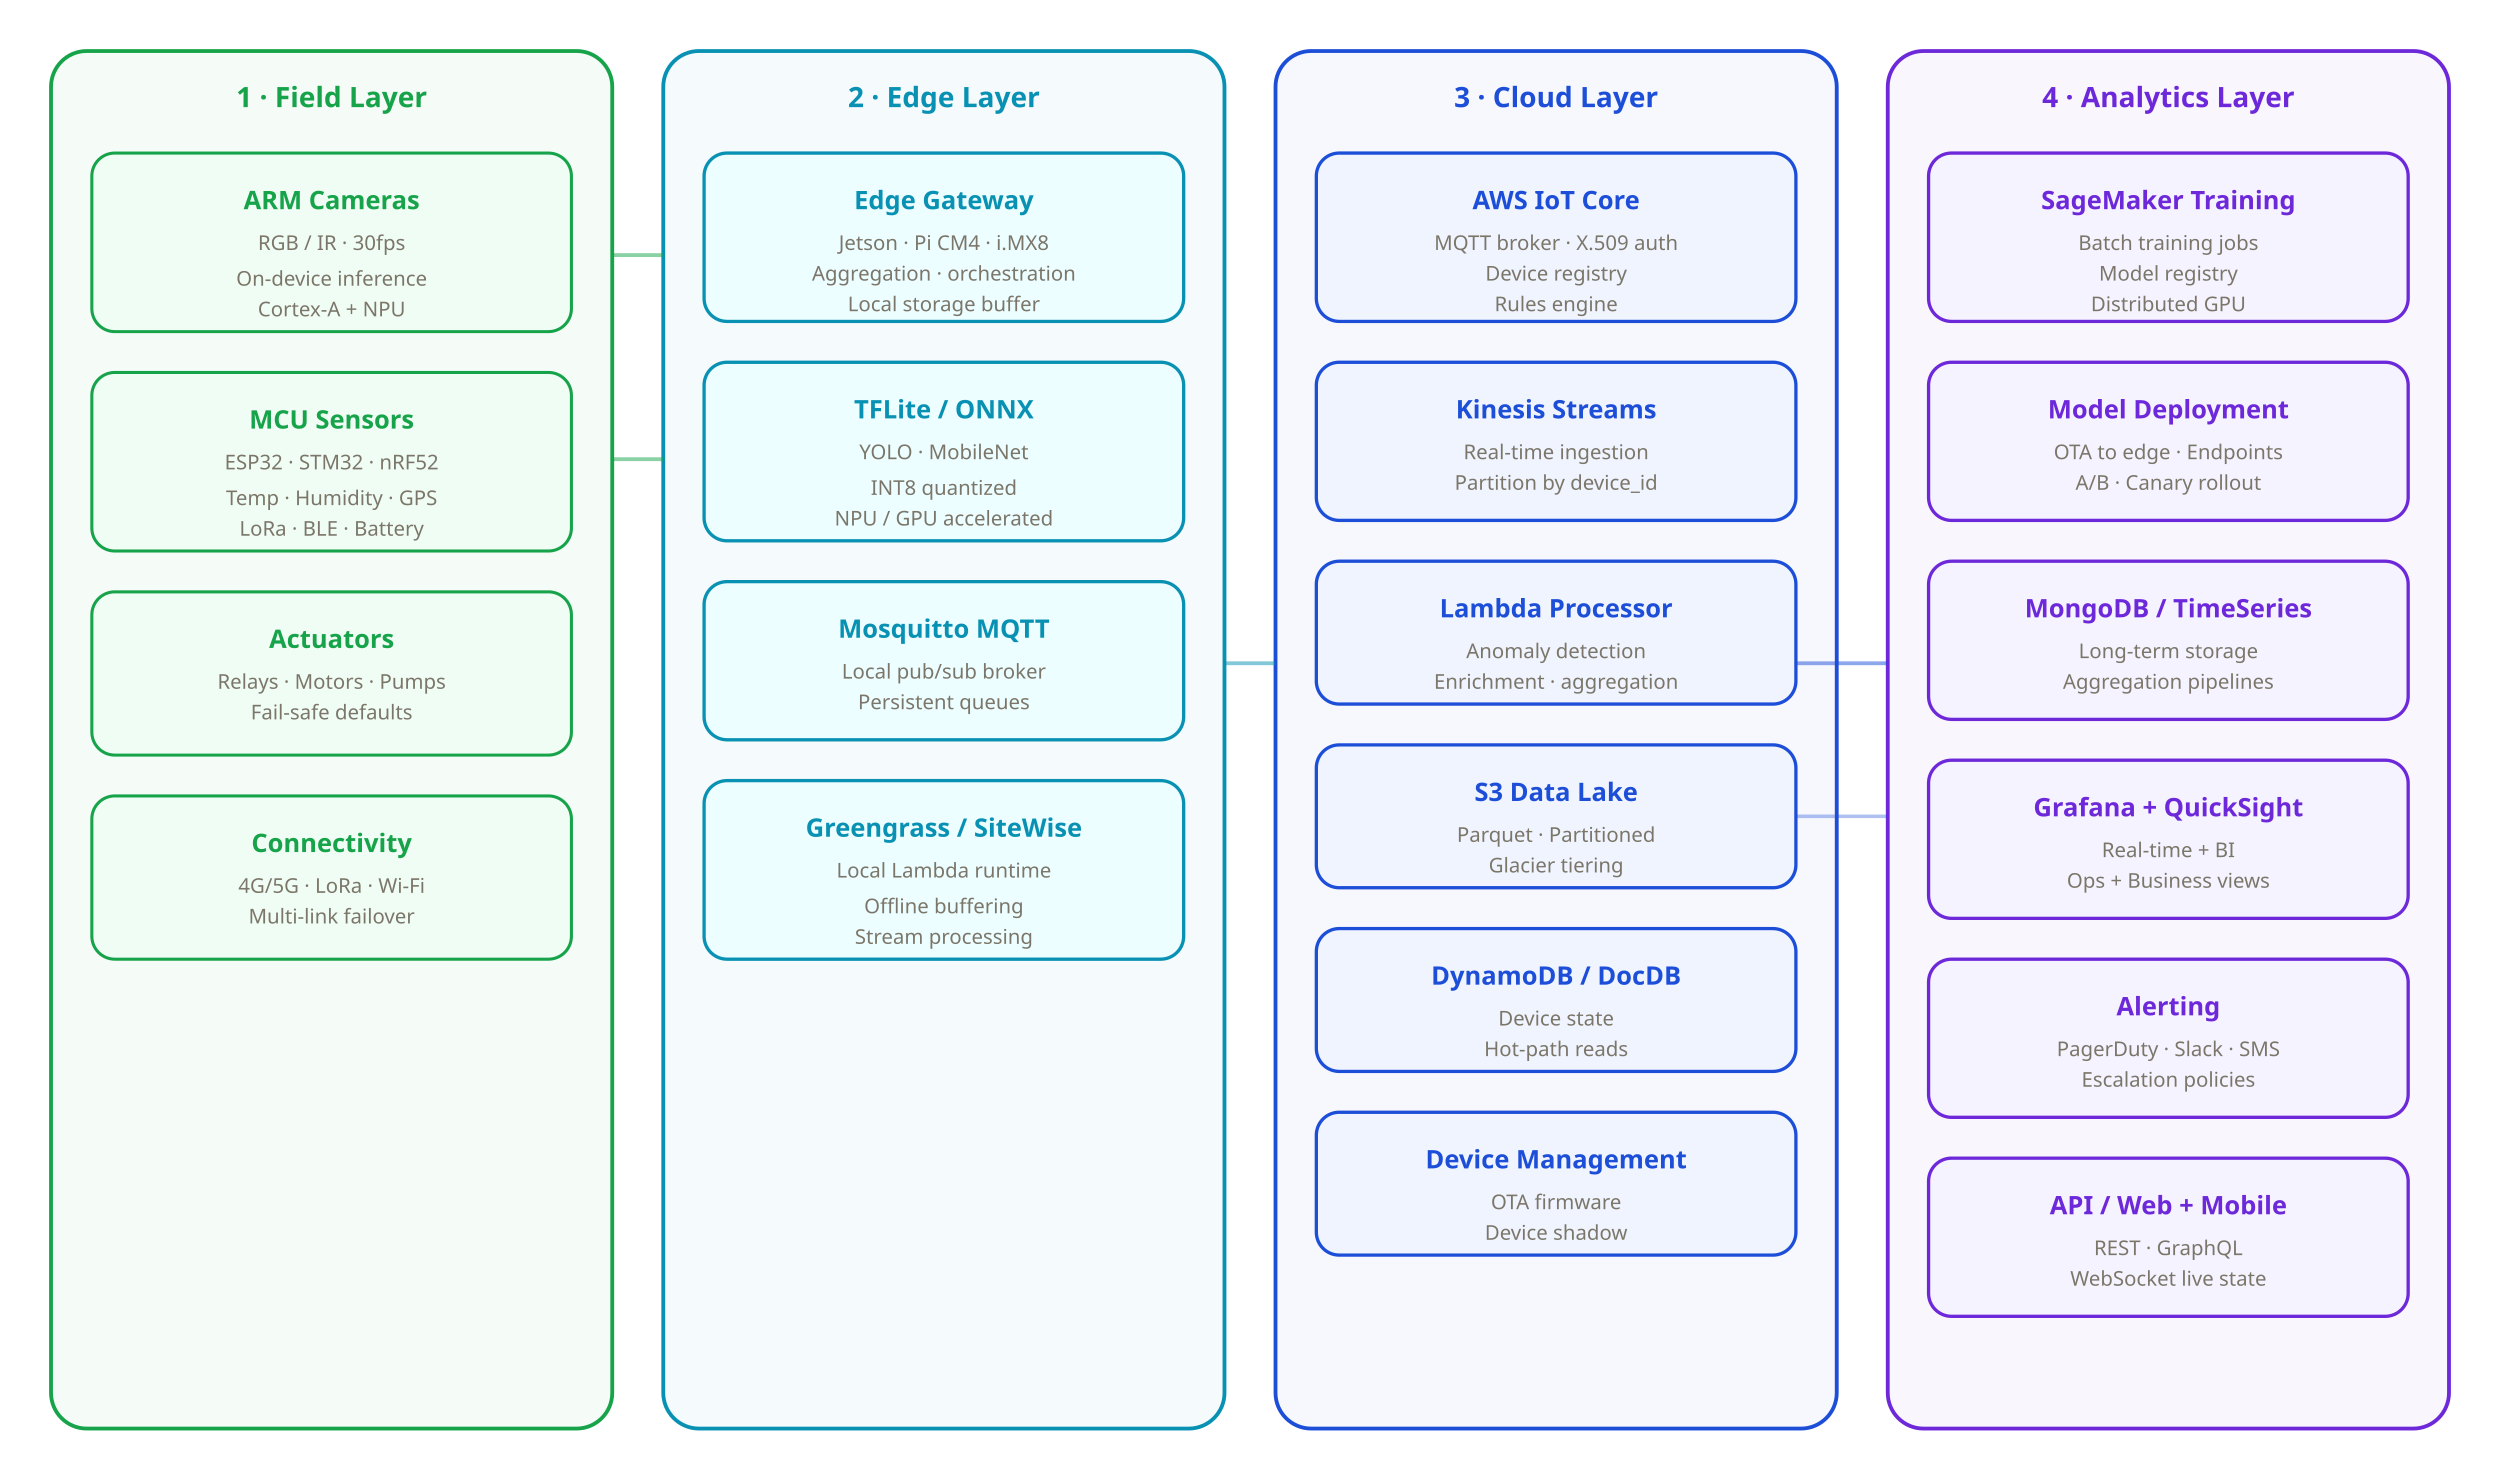
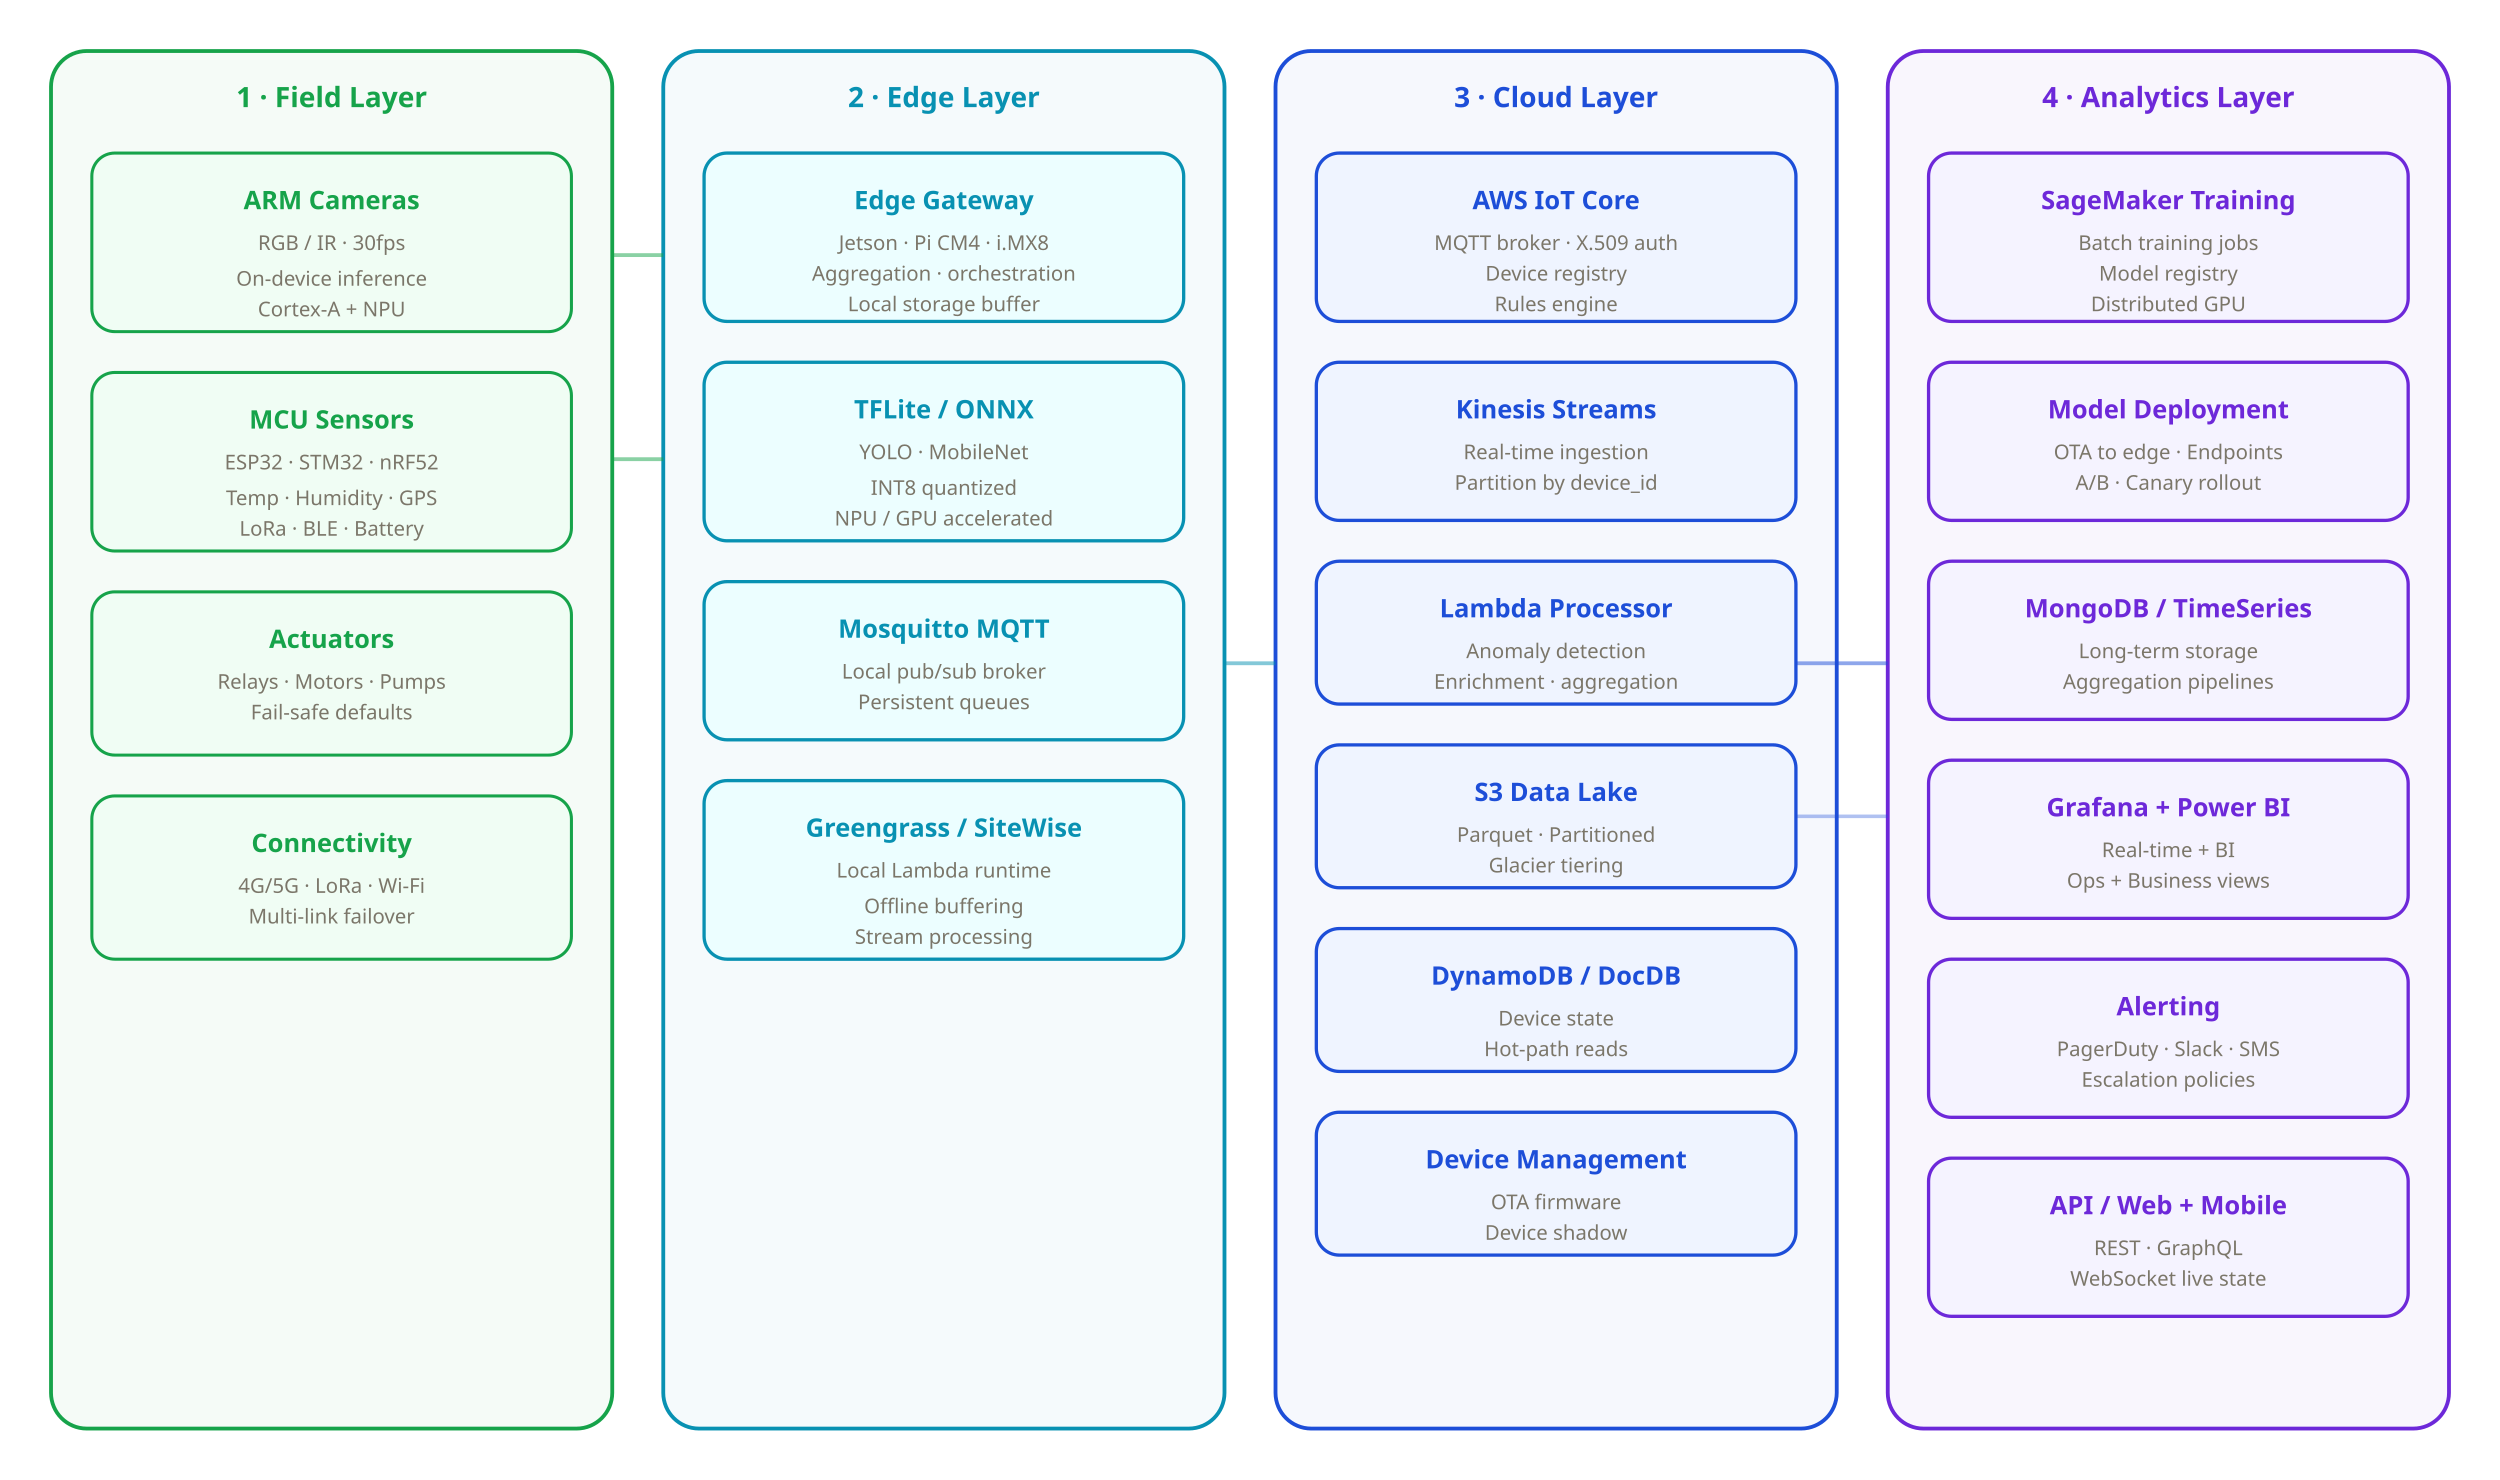
<svg xmlns="http://www.w3.org/2000/svg" class="bp-svg" viewBox="0 0 980 580" font-family="DM Sans,sans-serif" font-size="11">
  <rect x="20" y="20" width="220" height="540" rx="14" fill="rgba(22,163,74,.04)" stroke="#16a34a" stroke-width="1.5" />
  <text x="130" y="42" text-anchor="middle" font-size="11" font-weight="700" fill="#16a34a">1 · Field Layer</text>
  <g class="an" data-tip="ARM Cameras — Edge vision devices (Cortex-A + NPU) capturing RGB / IR video at 30fps. ONNX or TFLite model runs on-device for real-time inference.">
    <rect x="36" y="60" width="188" height="70" rx="9" fill="#f0fdf4" stroke="#16a34a" stroke-width="1.2" />
    <text x="130" y="82" text-anchor="middle" font-size="10" font-weight="700" fill="#16a34a">ARM Cameras</text>
    <text x="130" y="98" text-anchor="middle" font-size="8" fill="#7b7669">RGB / IR · 30fps</text>
    <text x="130" y="112" text-anchor="middle" font-size="8" fill="#7b7669">On-device inference</text>
    <text x="130" y="124" text-anchor="middle" font-size="8" fill="#7b7669">Cortex-A + NPU</text>
  </g>
  <g class="an" data-tip="MCU Sensors — Low-power microcontrollers (ESP32, STM32, nRF52) sampling temp, humidity, soil moisture, motion, GPS. Battery-powered with LoRa/BLE uplink.">
    <rect x="36" y="146" width="188" height="70" rx="9" fill="#f0fdf4" stroke="#16a34a" stroke-width="1.2" />
    <text x="130" y="168" text-anchor="middle" font-size="10" font-weight="700" fill="#16a34a">MCU Sensors</text>
    <text x="130" y="184" text-anchor="middle" font-size="8" fill="#7b7669">ESP32 · STM32 · nRF52</text>
    <text x="130" y="198" text-anchor="middle" font-size="8" fill="#7b7669">Temp · Humidity · GPS</text>
    <text x="130" y="210" text-anchor="middle" font-size="8" fill="#7b7669">LoRa · BLE · Battery</text>
  </g>
  <g class="an" data-tip="Actuators — Relays, motors, pumps, valves controlled by edge decisions. Closed-loop with sensor feedback; fail-safe defaults on network loss.">
    <rect x="36" y="232" width="188" height="64" rx="9" fill="#f0fdf4" stroke="#16a34a" stroke-width="1.2" />
    <text x="130" y="254" text-anchor="middle" font-size="10" font-weight="700" fill="#16a34a">Actuators</text>
    <text x="130" y="270" text-anchor="middle" font-size="8" fill="#7b7669">Relays · Motors · Pumps</text>
    <text x="130" y="282" text-anchor="middle" font-size="8" fill="#7b7669">Fail-safe defaults</text>
  </g>
  <g class="an" data-tip="Connectivity — 4G/5G for bandwidth, LoRa for long-range low-power, Wi-Fi for indoor. Automatic failover between links.">
    <rect x="36" y="312" width="188" height="64" rx="9" fill="#f0fdf4" stroke="#16a34a" stroke-width="1.2" />
    <text x="130" y="334" text-anchor="middle" font-size="10" font-weight="700" fill="#16a34a">Connectivity</text>
    <text x="130" y="350" text-anchor="middle" font-size="8" fill="#7b7669">4G/5G · LoRa · Wi-Fi</text>
    <text x="130" y="362" text-anchor="middle" font-size="8" fill="#7b7669">Multi-link failover</text>
  </g>
  <rect x="260" y="20" width="220" height="540" rx="14" fill="rgba(8,145,178,.04)" stroke="#0891b2" stroke-width="1.5" />
  <text x="370" y="42" text-anchor="middle" font-size="11" font-weight="700" fill="#0891b2">2 · Edge Layer</text>
  <g class="an" data-tip="Edge Gateway — Industrial gateway (Jetson, Pi CM4, i.MX8) aggregating MCU sensor and camera data. Runs local inference and orchestration.">
    <rect x="276" y="60" width="188" height="66" rx="9" fill="#ecfeff" stroke="#0891b2" stroke-width="1.3" />
    <text x="370" y="82" text-anchor="middle" font-size="10" font-weight="700" fill="#0891b2">Edge Gateway</text>
    <text x="370" y="98" text-anchor="middle" font-size="8" fill="#7b7669">Jetson · Pi CM4 · i.MX8</text>
    <text x="370" y="110" text-anchor="middle" font-size="8" fill="#7b7669">Aggregation · orchestration</text>
    <text x="370" y="122" text-anchor="middle" font-size="8" fill="#7b7669">Local storage buffer</text>
  </g>
  <g class="an" data-tip="TFLite / ONNX Runtime — Quantized YOLO / MobileNet models running on NPU or GPU. INT8 quantization reduces model size ~4x. Sub-100ms inference.">
    <rect x="276" y="142" width="188" height="70" rx="9" fill="#ecfeff" stroke="#0891b2" stroke-width="1.3" />
    <text x="370" y="164" text-anchor="middle" font-size="10" font-weight="700" fill="#0891b2">TFLite / ONNX</text>
    <text x="370" y="180" text-anchor="middle" font-size="8" fill="#7b7669">YOLO · MobileNet</text>
    <text x="370" y="194" text-anchor="middle" font-size="8" fill="#7b7669">INT8 quantized</text>
    <text x="370" y="206" text-anchor="middle" font-size="8" fill="#7b7669">NPU / GPU accelerated</text>
  </g>
  <g class="an" data-tip="Mosquitto MQTT Broker — Local MQTT broker on the gateway. Enables pub/sub between MCUs, cameras, and cloud. Persistent queues survive intermittent connectivity.">
    <rect x="276" y="228" width="188" height="62" rx="9" fill="#ecfeff" stroke="#0891b2" stroke-width="1.3" />
    <text x="370" y="250" text-anchor="middle" font-size="10" font-weight="700" fill="#0891b2">Mosquitto MQTT</text>
    <text x="370" y="266" text-anchor="middle" font-size="8" fill="#7b7669">Local pub/sub broker</text>
    <text x="370" y="278" text-anchor="middle" font-size="8" fill="#7b7669">Persistent queues</text>
  </g>
  <g class="an" data-tip="Greengrass / IoT SiteWise Edge — Local runtime for Lambda functions and stream processing at the edge. Data buffered offline.">
    <rect x="276" y="306" width="188" height="70" rx="9" fill="#ecfeff" stroke="#0891b2" stroke-width="1.3" />
    <text x="370" y="328" text-anchor="middle" font-size="10" font-weight="700" fill="#0891b2">Greengrass / SiteWise</text>
    <text x="370" y="344" text-anchor="middle" font-size="8" fill="#7b7669">Local Lambda runtime</text>
    <text x="370" y="358" text-anchor="middle" font-size="8" fill="#7b7669">Offline buffering</text>
    <text x="370" y="370" text-anchor="middle" font-size="8" fill="#7b7669">Stream processing</text>
  </g>
  <rect x="500" y="20" width="220" height="540" rx="14" fill="rgba(29,78,216,.04)" stroke="#1d4ed8" stroke-width="1.5" />
  <text x="610" y="42" text-anchor="middle" font-size="11" font-weight="700" fill="#1d4ed8">3 · Cloud Layer</text>
  <g class="an" data-tip="AWS IoT Core — Managed MQTT broker. Device registry, X.509 cert-based authentication, and rules engine to route telemetry to Kinesis, DynamoDB, or Lambda.">
    <rect x="516" y="60" width="188" height="66" rx="9" fill="#eff4ff" stroke="#1d4ed8" stroke-width="1.3" />
    <text x="610" y="82" text-anchor="middle" font-size="10" font-weight="700" fill="#1d4ed8">AWS IoT Core</text>
    <text x="610" y="98" text-anchor="middle" font-size="8" fill="#7b7669">MQTT broker · X.509 auth</text>
    <text x="610" y="110" text-anchor="middle" font-size="8" fill="#7b7669">Device registry</text>
    <text x="610" y="122" text-anchor="middle" font-size="8" fill="#7b7669">Rules engine</text>
  </g>
  <g class="an" data-tip="Kinesis Data Streams — Real-time ingestion of telemetry. Partition by device_id. 7-day retention. Consumers: Lambda, Firehose, custom KCL apps.">
    <rect x="516" y="142" width="188" height="62" rx="9" fill="#eff4ff" stroke="#1d4ed8" stroke-width="1.3" />
    <text x="610" y="164" text-anchor="middle" font-size="10" font-weight="700" fill="#1d4ed8">Kinesis Streams</text>
    <text x="610" y="180" text-anchor="middle" font-size="8" fill="#7b7669">Real-time ingestion</text>
    <text x="610" y="192" text-anchor="middle" font-size="8" fill="#7b7669">Partition by device_id</text>
  </g>
  <g class="an" data-tip="Lambda Stream Processor — Consumes Kinesis stream. Runs anomaly detection, aggregations, and enrichments. Writes to DynamoDB and S3.">
    <rect x="516" y="220" width="188" height="56" rx="9" fill="#eff4ff" stroke="#1d4ed8" stroke-width="1.3" />
    <text x="610" y="242" text-anchor="middle" font-size="10" font-weight="700" fill="#1d4ed8">Lambda Processor</text>
    <text x="610" y="258" text-anchor="middle" font-size="8" fill="#7b7669">Anomaly detection</text>
    <text x="610" y="270" text-anchor="middle" font-size="8" fill="#7b7669">Enrichment · aggregation</text>
  </g>
  <g class="an" data-tip="S3 Data Lake — Raw telemetry and image payloads partitioned by year/month/day/device. Parquet format for analytics. Lifecycle to Glacier after 90 days.">
    <rect x="516" y="292" width="188" height="56" rx="9" fill="#eff4ff" stroke="#1d4ed8" stroke-width="1.3" />
    <text x="610" y="314" text-anchor="middle" font-size="10" font-weight="700" fill="#1d4ed8">S3 Data Lake</text>
    <text x="610" y="330" text-anchor="middle" font-size="8" fill="#7b7669">Parquet · Partitioned</text>
    <text x="610" y="342" text-anchor="middle" font-size="8" fill="#7b7669">Glacier tiering</text>
  </g>
  <g class="an" data-tip="DynamoDB / DocumentDB — Device state and time-series metadata. Hot path for dashboards. DynamoDB for low-latency lookups.">
    <rect x="516" y="364" width="188" height="56" rx="9" fill="#eff4ff" stroke="#1d4ed8" stroke-width="1.3" />
    <text x="610" y="386" text-anchor="middle" font-size="10" font-weight="700" fill="#1d4ed8">DynamoDB / DocDB</text>
    <text x="610" y="402" text-anchor="middle" font-size="8" fill="#7b7669">Device state</text>
    <text x="610" y="414" text-anchor="middle" font-size="8" fill="#7b7669">Hot-path reads</text>
  </g>
  <g class="an" data-tip="IoT Device Management — OTA firmware updates with staged rollout (canary → 10% → 100%). Jobs API to orchestrate fleet operations.">
    <rect x="516" y="436" width="188" height="56" rx="9" fill="#eff4ff" stroke="#1d4ed8" stroke-width="1.3" />
    <text x="610" y="458" text-anchor="middle" font-size="10" font-weight="700" fill="#1d4ed8">Device Management</text>
    <text x="610" y="474" text-anchor="middle" font-size="8" fill="#7b7669">OTA firmware</text>
    <text x="610" y="486" text-anchor="middle" font-size="8" fill="#7b7669">Device shadow</text>
  </g>
  <rect x="740" y="20" width="220" height="540" rx="14" fill="rgba(109,40,217,.04)" stroke="#6d28d9" stroke-width="1.5" />
  <text x="850" y="42" text-anchor="middle" font-size="11" font-weight="700" fill="#6d28d9">4 · Analytics Layer</text>
  <g class="an" data-tip="SageMaker Training — Batch training on aggregated S3 data. Distributed training on ml.p4d instances for large models. Model registry tracks versions.">
    <rect x="756" y="60" width="188" height="66" rx="9" fill="#f5f3ff" stroke="#6d28d9" stroke-width="1.3" />
    <text x="850" y="82" text-anchor="middle" font-size="10" font-weight="700" fill="#6d28d9">SageMaker Training</text>
    <text x="850" y="98" text-anchor="middle" font-size="8" fill="#7b7669">Batch training jobs</text>
    <text x="850" y="110" text-anchor="middle" font-size="8" fill="#7b7669">Model registry</text>
    <text x="850" y="122" text-anchor="middle" font-size="8" fill="#7b7669">Distributed GPU</text>
  </g>
  <g class="an" data-tip="Model Deployment — New models deployed to edge via IoT Jobs (OTA) and cloud endpoints simultaneously. A/B testing via SageMaker multi-model endpoints.">
    <rect x="756" y="142" width="188" height="62" rx="9" fill="#f5f3ff" stroke="#6d28d9" stroke-width="1.3" />
    <text x="850" y="164" text-anchor="middle" font-size="10" font-weight="700" fill="#6d28d9">Model Deployment</text>
    <text x="850" y="180" text-anchor="middle" font-size="8" fill="#7b7669">OTA to edge · Endpoints</text>
    <text x="850" y="192" text-anchor="middle" font-size="8" fill="#7b7669">A/B · Canary rollout</text>
  </g>
  <g class="an" data-tip="MongoDB / Time-Series DB — Long-term storage of processed telemetry and event histories. Time-series collections for efficient range queries.">
    <rect x="756" y="220" width="188" height="62" rx="9" fill="#f5f3ff" stroke="#6d28d9" stroke-width="1.3" />
    <text x="850" y="242" text-anchor="middle" font-size="10" font-weight="700" fill="#6d28d9">MongoDB / TimeSeries</text>
    <text x="850" y="258" text-anchor="middle" font-size="8" fill="#7b7669">Long-term storage</text>
    <text x="850" y="270" text-anchor="middle" font-size="8" fill="#7b7669">Aggregation pipelines</text>
  </g>
-   <g class="an" data-tip="Grafana + QuickSight — Real-time dashboards for operations and BI dashboards for business (daily/weekly trends, SLA reports).">
+   <g class="an" data-tip="Grafana + Power BI — Real-time dashboards for operations and BI dashboards for business (daily/weekly trends, SLA reports).">
    <rect x="756" y="298" width="188" height="62" rx="9" fill="#f5f3ff" stroke="#6d28d9" stroke-width="1.3" />
-     <text x="850" y="320" text-anchor="middle" font-size="10" font-weight="700" fill="#6d28d9">Grafana + QuickSight</text>
+     <text x="850" y="320" text-anchor="middle" font-size="10" font-weight="700" fill="#6d28d9">Grafana + Power BI</text>
    <text x="850" y="336" text-anchor="middle" font-size="8" fill="#7b7669">Real-time + BI</text>
    <text x="850" y="348" text-anchor="middle" font-size="8" fill="#7b7669">Ops + Business views</text>
  </g>
  <g class="an" data-tip="Alerting — Alarms on anomalies, device offline, model drift. PagerDuty / Slack / SMS notifications. Escalation policies for on-call rotations.">
    <rect x="756" y="376" width="188" height="62" rx="9" fill="#f5f3ff" stroke="#6d28d9" stroke-width="1.3" />
    <text x="850" y="398" text-anchor="middle" font-size="10" font-weight="700" fill="#6d28d9">Alerting</text>
    <text x="850" y="414" text-anchor="middle" font-size="8" fill="#7b7669">PagerDuty · Slack · SMS</text>
    <text x="850" y="426" text-anchor="middle" font-size="8" fill="#7b7669">Escalation policies</text>
  </g>
  <g class="an" data-tip="API / Apps — External REST/GraphQL API consumed by web dashboards and mobile apps. WebSocket for live device state.">
    <rect x="756" y="454" width="188" height="62" rx="9" fill="#f5f3ff" stroke="#6d28d9" stroke-width="1.3" />
    <text x="850" y="476" text-anchor="middle" font-size="10" font-weight="700" fill="#6d28d9">API / Web + Mobile</text>
    <text x="850" y="492" text-anchor="middle" font-size="8" fill="#7b7669">REST · GraphQL</text>
    <text x="850" y="504" text-anchor="middle" font-size="8" fill="#7b7669">WebSocket live state</text>
  </g>
  <line x1="240" y1="100" x2="260" y2="100" stroke="#16a34a" stroke-width="1.5" opacity=".5" class="fl" />
  <line x1="240" y1="180" x2="260" y2="180" stroke="#16a34a" stroke-width="1.5" opacity=".5" class="fl" />
  <line x1="480" y1="260" x2="500" y2="260" stroke="#0891b2" stroke-width="1.5" opacity=".5" class="fl" />
  <line x1="704" y1="260" x2="740" y2="260" stroke="#1d4ed8" stroke-width="1.5" opacity=".5" class="fl" />
  <line x1="704" y1="320" x2="740" y2="320" stroke="#1d4ed8" stroke-width="1.4" opacity=".35" class="fl" />
</svg>
